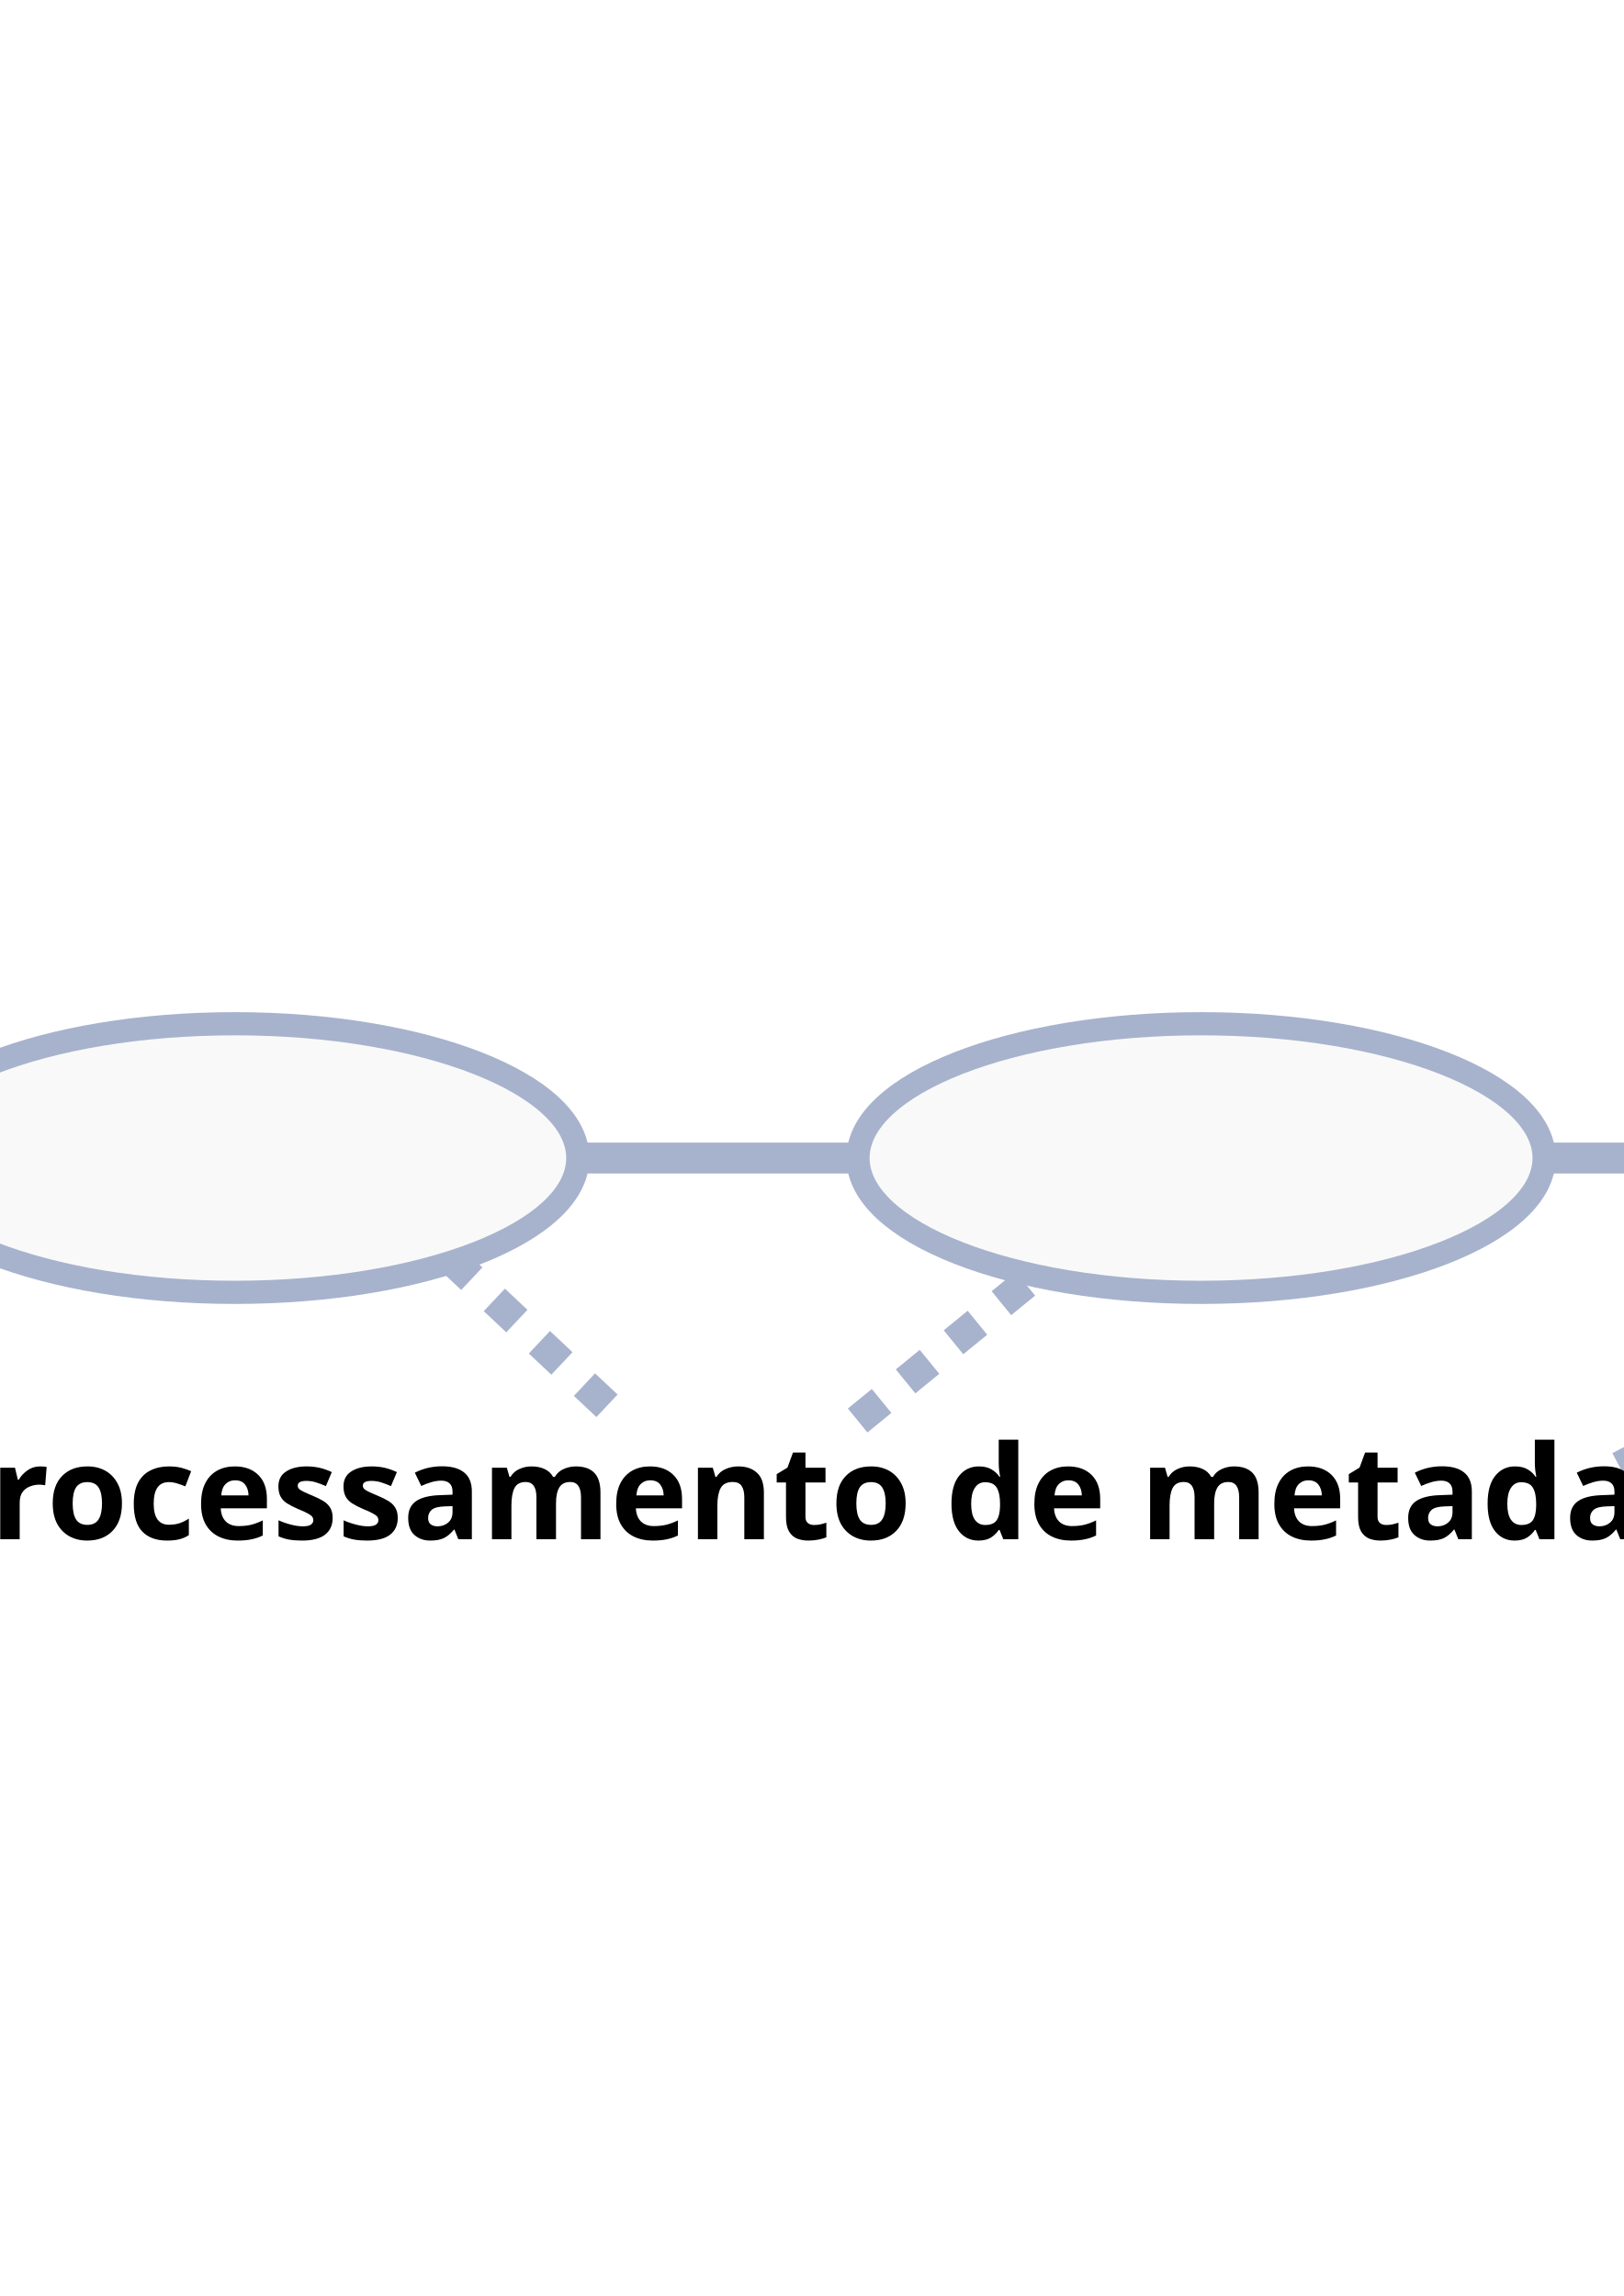
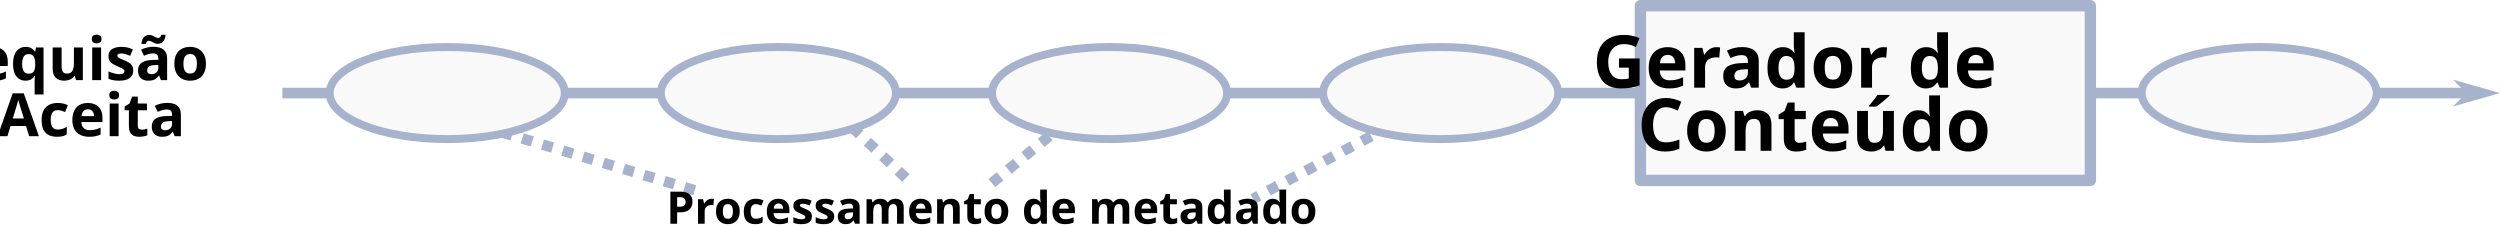
- <svg xmlns="http://www.w3.org/2000/svg" width="210mm" height="297mm" viewBox="0 0 210 297" version="1.1" id="svg8">
+ <svg xmlns="http://www.w3.org/2000/svg" width="943.505mm" height="84.67mm" viewBox="0 0 943.505 84.67" version="1.1" id="svg8">
  <defs id="defs2">
-     <marker orient="auto" refY="0.0" refX="0.0" id="Arrow1Sstart" style="overflow:visible">
-       <path id="path5565" d="M 0.0,0.0 L 5.0,-5.0 L -12.5,0.0 L 5.0,5.0 L 0.0,0.0 z " style="fill-rule:evenodd;stroke:#a7b3cd;stroke-width:1pt;stroke-opacity:1;fill:#a7b3cd;fill-opacity:1" transform="scale(0.2) translate(6,0)" />
+     <marker orient="auto" refY="0" refX="0" id="Arrow1Sstart" style="overflow:visible">
+       <path id="path5565" d="M 0,0 5,-5 -12.5,0 5,5 Z" style="fill:#a7b3cd;fill-opacity:1;fill-rule:evenodd;stroke:#a7b3cd;stroke-width:1pt;stroke-opacity:1" transform="matrix(0.2,0,0,0.2,1.2,0)" />
    </marker>
-     <marker style="overflow:visible;" id="marker7534" refX="0.0" refY="0.0" orient="auto">
-       <path transform="scale(0.3) rotate(180) translate(-2.3,0)" d="M 8.719,4.034 L -2.207,0.016 L 8.719,-4.002 C 6.973,-1.63 6.983,1.616 8.719,4.034 z " style="fill-rule:evenodd;stroke-width:0.625;stroke-linejoin:round;stroke:#a7b3cd;stroke-opacity:1;fill:#a7b3cd;fill-opacity:1" id="path7532" />
+     <marker style="overflow:visible" id="marker7534" refX="0" refY="0" orient="auto">
+       <path transform="matrix(-0.3,0,0,-0.3,0.69,0)" d="M 8.719,4.034 -2.207,0.016 8.719,-4.002 c -1.745,2.372 -1.735,5.617 -6e-7,8.035 z" style="fill:#a7b3cd;fill-opacity:1;fill-rule:evenodd;stroke:#a7b3cd;stroke-width:0.625;stroke-linejoin:round;stroke-opacity:1" id="path7532" />
    </marker>
-     <marker orient="auto" refY="0.0" refX="0.0" id="marker6702" style="overflow:visible;">
-       <path id="path6700" style="fill-rule:evenodd;stroke-width:0.625;stroke-linejoin:round;stroke:#333333;stroke-opacity:1;fill:#333333;fill-opacity:1" d="M 8.719,4.034 L -2.207,0.016 L 8.719,-4.002 C 6.973,-1.63 6.983,1.616 8.719,4.034 z " transform="scale(0.3) rotate(180) translate(-2.3,0)" />
+     <marker orient="auto" refY="0" refX="0" id="marker6702" style="overflow:visible">
+       <path id="path6700" style="fill:#333333;fill-opacity:1;fill-rule:evenodd;stroke:#333333;stroke-width:0.625;stroke-linejoin:round;stroke-opacity:1" d="M 8.719,4.034 -2.207,0.016 8.719,-4.002 c -1.745,2.372 -1.735,5.617 -6e-7,8.035 z" transform="matrix(-0.3,0,0,-0.3,0.69,0)" />
    </marker>
-     <marker orient="auto" refY="0.0" refX="0.0" id="marker6194" style="overflow:visible;">
-       <path id="path6192" style="fill-rule:evenodd;stroke-width:0.625;stroke-linejoin:round;stroke:#a7b3cd;stroke-opacity:1;fill:#a7b3cd;fill-opacity:1" d="M 8.719,4.034 L -2.207,0.016 L 8.719,-4.002 C 6.973,-1.63 6.983,1.616 8.719,4.034 z " transform="scale(0.3) rotate(180) translate(-2.3,0)" />
+     <marker orient="auto" refY="0" refX="0" id="marker6194" style="overflow:visible">
+       <path id="path6192" style="fill:#a7b3cd;fill-opacity:1;fill-rule:evenodd;stroke:#a7b3cd;stroke-width:0.625;stroke-linejoin:round;stroke-opacity:1" d="M 8.719,4.034 -2.207,0.016 8.719,-4.002 c -1.745,2.372 -1.735,5.617 -6e-7,8.035 z" transform="matrix(-0.3,0,0,-0.3,0.69,0)" />
    </marker>
-     <marker orient="auto" refY="0.0" refX="0.0" id="marker6148" style="overflow:visible;">
-       <path id="path6146" d="M 0.0,0.0 L 5.0,-5.0 L -12.5,0.0 L 5.0,5.0 L 0.0,0.0 z " style="fill-rule:evenodd;stroke:#a7b3cd;stroke-width:1pt;stroke-opacity:1;fill:#a7b3cd;fill-opacity:1" transform="scale(0.2) rotate(180) translate(6,0)" />
+     <marker orient="auto" refY="0" refX="0" id="marker6148" style="overflow:visible">
+       <path id="path6146" d="M 0,0 5,-5 -12.5,0 5,5 Z" style="fill:#a7b3cd;fill-opacity:1;fill-rule:evenodd;stroke:#a7b3cd;stroke-width:1pt;stroke-opacity:1" transform="matrix(-0.2,0,0,-0.2,-1.2,0)" />
    </marker>
-     <marker orient="auto" refY="0.0" refX="0.0" id="marker5985" style="overflow:visible;">
-       <path id="path5983" style="fill-rule:evenodd;stroke-width:0.625;stroke-linejoin:round;stroke:#a7b3cd;stroke-opacity:1;fill:#a7b3cd;fill-opacity:1" d="M 8.719,4.034 L -2.207,0.016 L 8.719,-4.002 C 6.973,-1.63 6.983,1.616 8.719,4.034 z " transform="scale(0.3) rotate(180) translate(-2.3,0)" />
+     <marker orient="auto" refY="0" refX="0" id="marker5985" style="overflow:visible">
+       <path id="path5983" style="fill:#a7b3cd;fill-opacity:1;fill-rule:evenodd;stroke:#a7b3cd;stroke-width:0.625;stroke-linejoin:round;stroke-opacity:1" d="M 8.719,4.034 -2.207,0.016 8.719,-4.002 c -1.745,2.372 -1.735,5.617 -6e-7,8.035 z" transform="matrix(-0.3,0,0,-0.3,0.69,0)" />
    </marker>
-     <marker orient="auto" refY="0.0" refX="0.0" id="Arrow2Send" style="overflow:visible;">
-       <path id="path5586" style="fill-rule:evenodd;stroke-width:0.625;stroke-linejoin:round;stroke:#a7b3cd;stroke-opacity:1;fill:#a7b3cd;fill-opacity:1" d="M 8.719,4.034 L -2.207,0.016 L 8.719,-4.002 C 6.973,-1.63 6.983,1.616 8.719,4.034 z " transform="scale(0.3) rotate(180) translate(-2.3,0)" />
+     <marker orient="auto" refY="0" refX="0" id="Arrow2Send" style="overflow:visible">
+       <path id="path5586" style="fill:#a7b3cd;fill-opacity:1;fill-rule:evenodd;stroke:#a7b3cd;stroke-width:0.625;stroke-linejoin:round;stroke-opacity:1" d="M 8.719,4.034 -2.207,0.016 8.719,-4.002 c -1.745,2.372 -1.735,5.617 -6e-7,8.035 z" transform="matrix(-0.3,0,0,-0.3,0.69,0)" />
    </marker>
-     <marker orient="auto" refY="0.0" refX="0.0" id="Arrow1Send" style="overflow:visible;">
-       <path id="path5568" d="M 0.0,0.0 L 5.0,-5.0 L -12.5,0.0 L 5.0,5.0 L 0.0,0.0 z " style="fill-rule:evenodd;stroke:#a7b3cd;stroke-width:1pt;stroke-opacity:1;fill:#a7b3cd;fill-opacity:1" transform="scale(0.2) rotate(180) translate(6,0)" />
+     <marker orient="auto" refY="0" refX="0" id="Arrow1Send" style="overflow:visible">
+       <path id="path5568" d="M 0,0 5,-5 -12.5,0 5,5 Z" style="fill:#a7b3cd;fill-opacity:1;fill-rule:evenodd;stroke:#a7b3cd;stroke-width:1pt;stroke-opacity:1" transform="matrix(-0.2,0,0,-0.2,-1.2,0)" />
    </marker>
-     <marker orient="auto" refY="0.0" refX="0.0" id="Arrow1Mend" style="overflow:visible;">
-       <path id="path5562" d="M 0.0,0.0 L 5.0,-5.0 L -12.5,0.0 L 5.0,5.0 L 0.0,0.0 z " style="fill-rule:evenodd;stroke:#a7b3cd;stroke-width:1pt;stroke-opacity:1;fill:#a7b3cd;fill-opacity:1" transform="scale(0.4) rotate(180) translate(10,0)" />
+     <marker orient="auto" refY="0" refX="0" id="Arrow1Mend" style="overflow:visible">
+       <path id="path5562" d="M 0,0 5,-5 -12.5,0 5,5 Z" style="fill:#a7b3cd;fill-opacity:1;fill-rule:evenodd;stroke:#a7b3cd;stroke-width:1pt;stroke-opacity:1" transform="matrix(-0.4,0,0,-0.4,-4,0)" />
    </marker>
    <marker orient="auto" refY="0" refX="0" id="marker5985-3" style="overflow:visible">
      <path id="path5983-1" style="fill:#a7b3cd;fill-opacity:1;fill-rule:evenodd;stroke:#a7b3cd;stroke-width:0.625;stroke-linejoin:round;stroke-opacity:1" d="M 8.719,4.034 -2.207,0.016 8.719,-4.002 c -1.745,2.372 -1.735,5.617 -6e-7,8.035 z" transform="matrix(-0.3,0,0,-0.3,0.69,0)" />
    </marker>
  </defs>
-   <g id="layer1">
+   <g id="layer1" transform="translate(263.4011,-114.6787)">
    <path id="path8010" d="m 163.604,140.753 -53.008,43.262" style="fill:none;fill-rule:evenodd;stroke:#a7b3cd;stroke-width:4;stroke-linecap:butt;stroke-linejoin:miter;stroke-miterlimit:4;stroke-dasharray:4, 4;stroke-dashoffset:0;stroke-opacity:1" />
    <path style="fill:none;fill-rule:evenodd;stroke:#a7b3cd;stroke-width:4;stroke-linecap:butt;stroke-linejoin:miter;stroke-miterlimit:4;stroke-dasharray:4, 4;stroke-dashoffset:0;stroke-opacity:1" d="m 34.788,140.753 46.593,43.797" id="path8008" />
    <path id="path8006" d="M -81.668,162.322 -1.116,186.536" style="fill:none;fill-rule:evenodd;stroke:#a7b3cd;stroke-width:4;stroke-linecap:butt;stroke-linejoin:miter;stroke-miterlimit:4;stroke-dasharray:4, 4;stroke-dashoffset:0;stroke-opacity:1" />
    <path id="path7530" d="m 672.962,149.799 h -829.801" style="fill:none;fill-rule:evenodd;stroke:#a7b3cd;stroke-width:4;stroke-linecap:butt;stroke-linejoin:miter;stroke-miterlimit:4;stroke-dasharray:none;stroke-opacity:1;marker-start:url(#Arrow1Sstart)" />
    <path style="fill:none;fill-rule:evenodd;stroke:#a7b3cd;stroke-width:4;stroke-linecap:butt;stroke-linejoin:miter;stroke-miterlimit:4;stroke-dasharray:4, 4;stroke-dashoffset:0;stroke-opacity:1" d="m 261.161,162.322 -51.687,27.421" id="path4572-3-6-7" />
    <ellipse style="opacity:1;fill:#f9f9f9;fill-opacity:1;stroke:#a7b3cd;stroke-width:3;stroke-linecap:round;stroke-linejoin:round;stroke-miterlimit:4;stroke-dasharray:none;stroke-dashoffset:0;stroke-opacity:1" id="path5162-5-7" cx="-94.613" cy="149.799" rx="44.367" ry="17.373" />
    <rect style="opacity:1;fill:#f9f9f9;fill-opacity:1;stroke:#a7b3cd;stroke-width:4.296;stroke-linecap:square;stroke-linejoin:bevel;stroke-miterlimit:4;stroke-dasharray:none;stroke-opacity:1" id="rect4504-3-7" width="169.819" height="65.945" x="355.687" y="116.826" ry="0.027" />
    <text xml:space="preserve" style="font-style:normal;font-variant:normal;font-weight:normal;font-stretch:normal;font-size:28.222px;line-height:6.615px;font-family:'Open Sans';-inkscape-font-specification:'Open Sans';letter-spacing:0px;word-spacing:0px;fill:#000000;fill-opacity:1;stroke:none;stroke-width:0.265px;stroke-linecap:butt;stroke-linejoin:miter;stroke-opacity:1" x="439.583" y="147.773" id="text4508-3-6-9">
      <tspan x="439.583" y="147.773" style="font-style:normal;font-variant:normal;font-weight:bold;font-stretch:normal;font-size:27.517px;line-height:23.812px;font-family:Hack;-inkscape-font-specification:'Hack Bold';text-align:center;text-anchor:middle;fill:#000000;stroke:none;stroke-width:0.265px" id="tspan7498">Gerador de</tspan>
      <tspan x="439.583" y="171.586" style="font-style:normal;font-variant:normal;font-weight:bold;font-stretch:normal;font-size:27.517px;line-height:23.812px;font-family:Hack;-inkscape-font-specification:'Hack Bold';text-align:center;text-anchor:middle;fill:#000000;stroke:none;stroke-width:0.265px" id="tspan918">Conteúdo</tspan>
    </text>
    <ellipse ry="17.373" rx="44.367" cy="149.799" cx="280.312" id="ellipse7442" style="opacity:1;fill:#f9f9f9;fill-opacity:1;stroke:#a7b3cd;stroke-width:3;stroke-linecap:round;stroke-linejoin:round;stroke-miterlimit:4;stroke-dasharray:none;stroke-dashoffset:0;stroke-opacity:1" />
    <ellipse style="opacity:1;fill:#f9f9f9;fill-opacity:1;stroke:#a7b3cd;stroke-width:3;stroke-linecap:round;stroke-linejoin:round;stroke-miterlimit:4;stroke-dasharray:none;stroke-dashoffset:0;stroke-opacity:1" id="ellipse7444" cx="155.337" cy="149.799" rx="44.367" ry="17.373" />
    <ellipse ry="17.373" rx="44.367" cy="149.799" cx="30.362" id="ellipse7446" style="opacity:1;fill:#f9f9f9;fill-opacity:1;stroke:#a7b3cd;stroke-width:3;stroke-linecap:round;stroke-linejoin:round;stroke-miterlimit:4;stroke-dasharray:none;stroke-dashoffset:0;stroke-opacity:1" />
    <ellipse style="opacity:1;fill:#f9f9f9;fill-opacity:1;stroke:#a7b3cd;stroke-width:3;stroke-linecap:round;stroke-linejoin:round;stroke-miterlimit:4;stroke-dasharray:none;stroke-dashoffset:0;stroke-opacity:1" id="ellipse7448" cx="589.227" cy="149.799" rx="44.367" ry="17.373" />
    <text xml:space="preserve" style="font-style:normal;font-variant:normal;font-weight:normal;font-stretch:normal;font-size:28.222px;line-height:6.615px;font-family:'Open Sans';-inkscape-font-specification:'Open Sans';letter-spacing:0px;word-spacing:0px;fill:#000000;fill-opacity:1;stroke:none;stroke-width:0.265px;stroke-linecap:butt;stroke-linejoin:miter;stroke-opacity:1" x="-210.54" y="144.915" id="text4508-3-6-9-8">
      <tspan x="-210.54" y="144.915" style="font-style:normal;font-variant:normal;font-weight:bold;font-stretch:normal;font-size:22.578px;line-height:21.167px;font-family:Hack;-inkscape-font-specification:'Hack Bold';text-align:center;text-anchor:middle;fill:#000000;stroke:none;stroke-width:0.265px" id="tspan7493">Requisão</tspan>
      <tspan x="-210.54" y="166.082" style="font-style:normal;font-variant:normal;font-weight:bold;font-stretch:normal;font-size:22.578px;line-height:21.167px;font-family:Hack;-inkscape-font-specification:'Hack Bold';text-align:center;text-anchor:middle;fill:#000000;stroke:none;stroke-width:0.265px" id="tspan914">Aceita</tspan>
    </text>
    <text id="text7479" y="199.109" x="-11.931" style="font-style:normal;font-variant:normal;font-weight:normal;font-stretch:normal;font-size:28.222px;line-height:6.615px;font-family:'Open Sans';-inkscape-font-specification:'Open Sans';letter-spacing:0px;word-spacing:0px;fill:#000000;fill-opacity:1;stroke:none;stroke-width:0.265px;stroke-linecap:butt;stroke-linejoin:miter;stroke-opacity:1" xml:space="preserve">
      <tspan style="font-style:normal;font-variant:normal;font-weight:bold;font-stretch:normal;font-size:16.933px;font-family:Hack;-inkscape-font-specification:'Hack Bold';fill:#000000;stroke:none;stroke-width:0.265px" y="199.109" x="-11.931" id="tspan7477">Processamento de metadado</tspan>
    </text>
  </g>
</svg>
